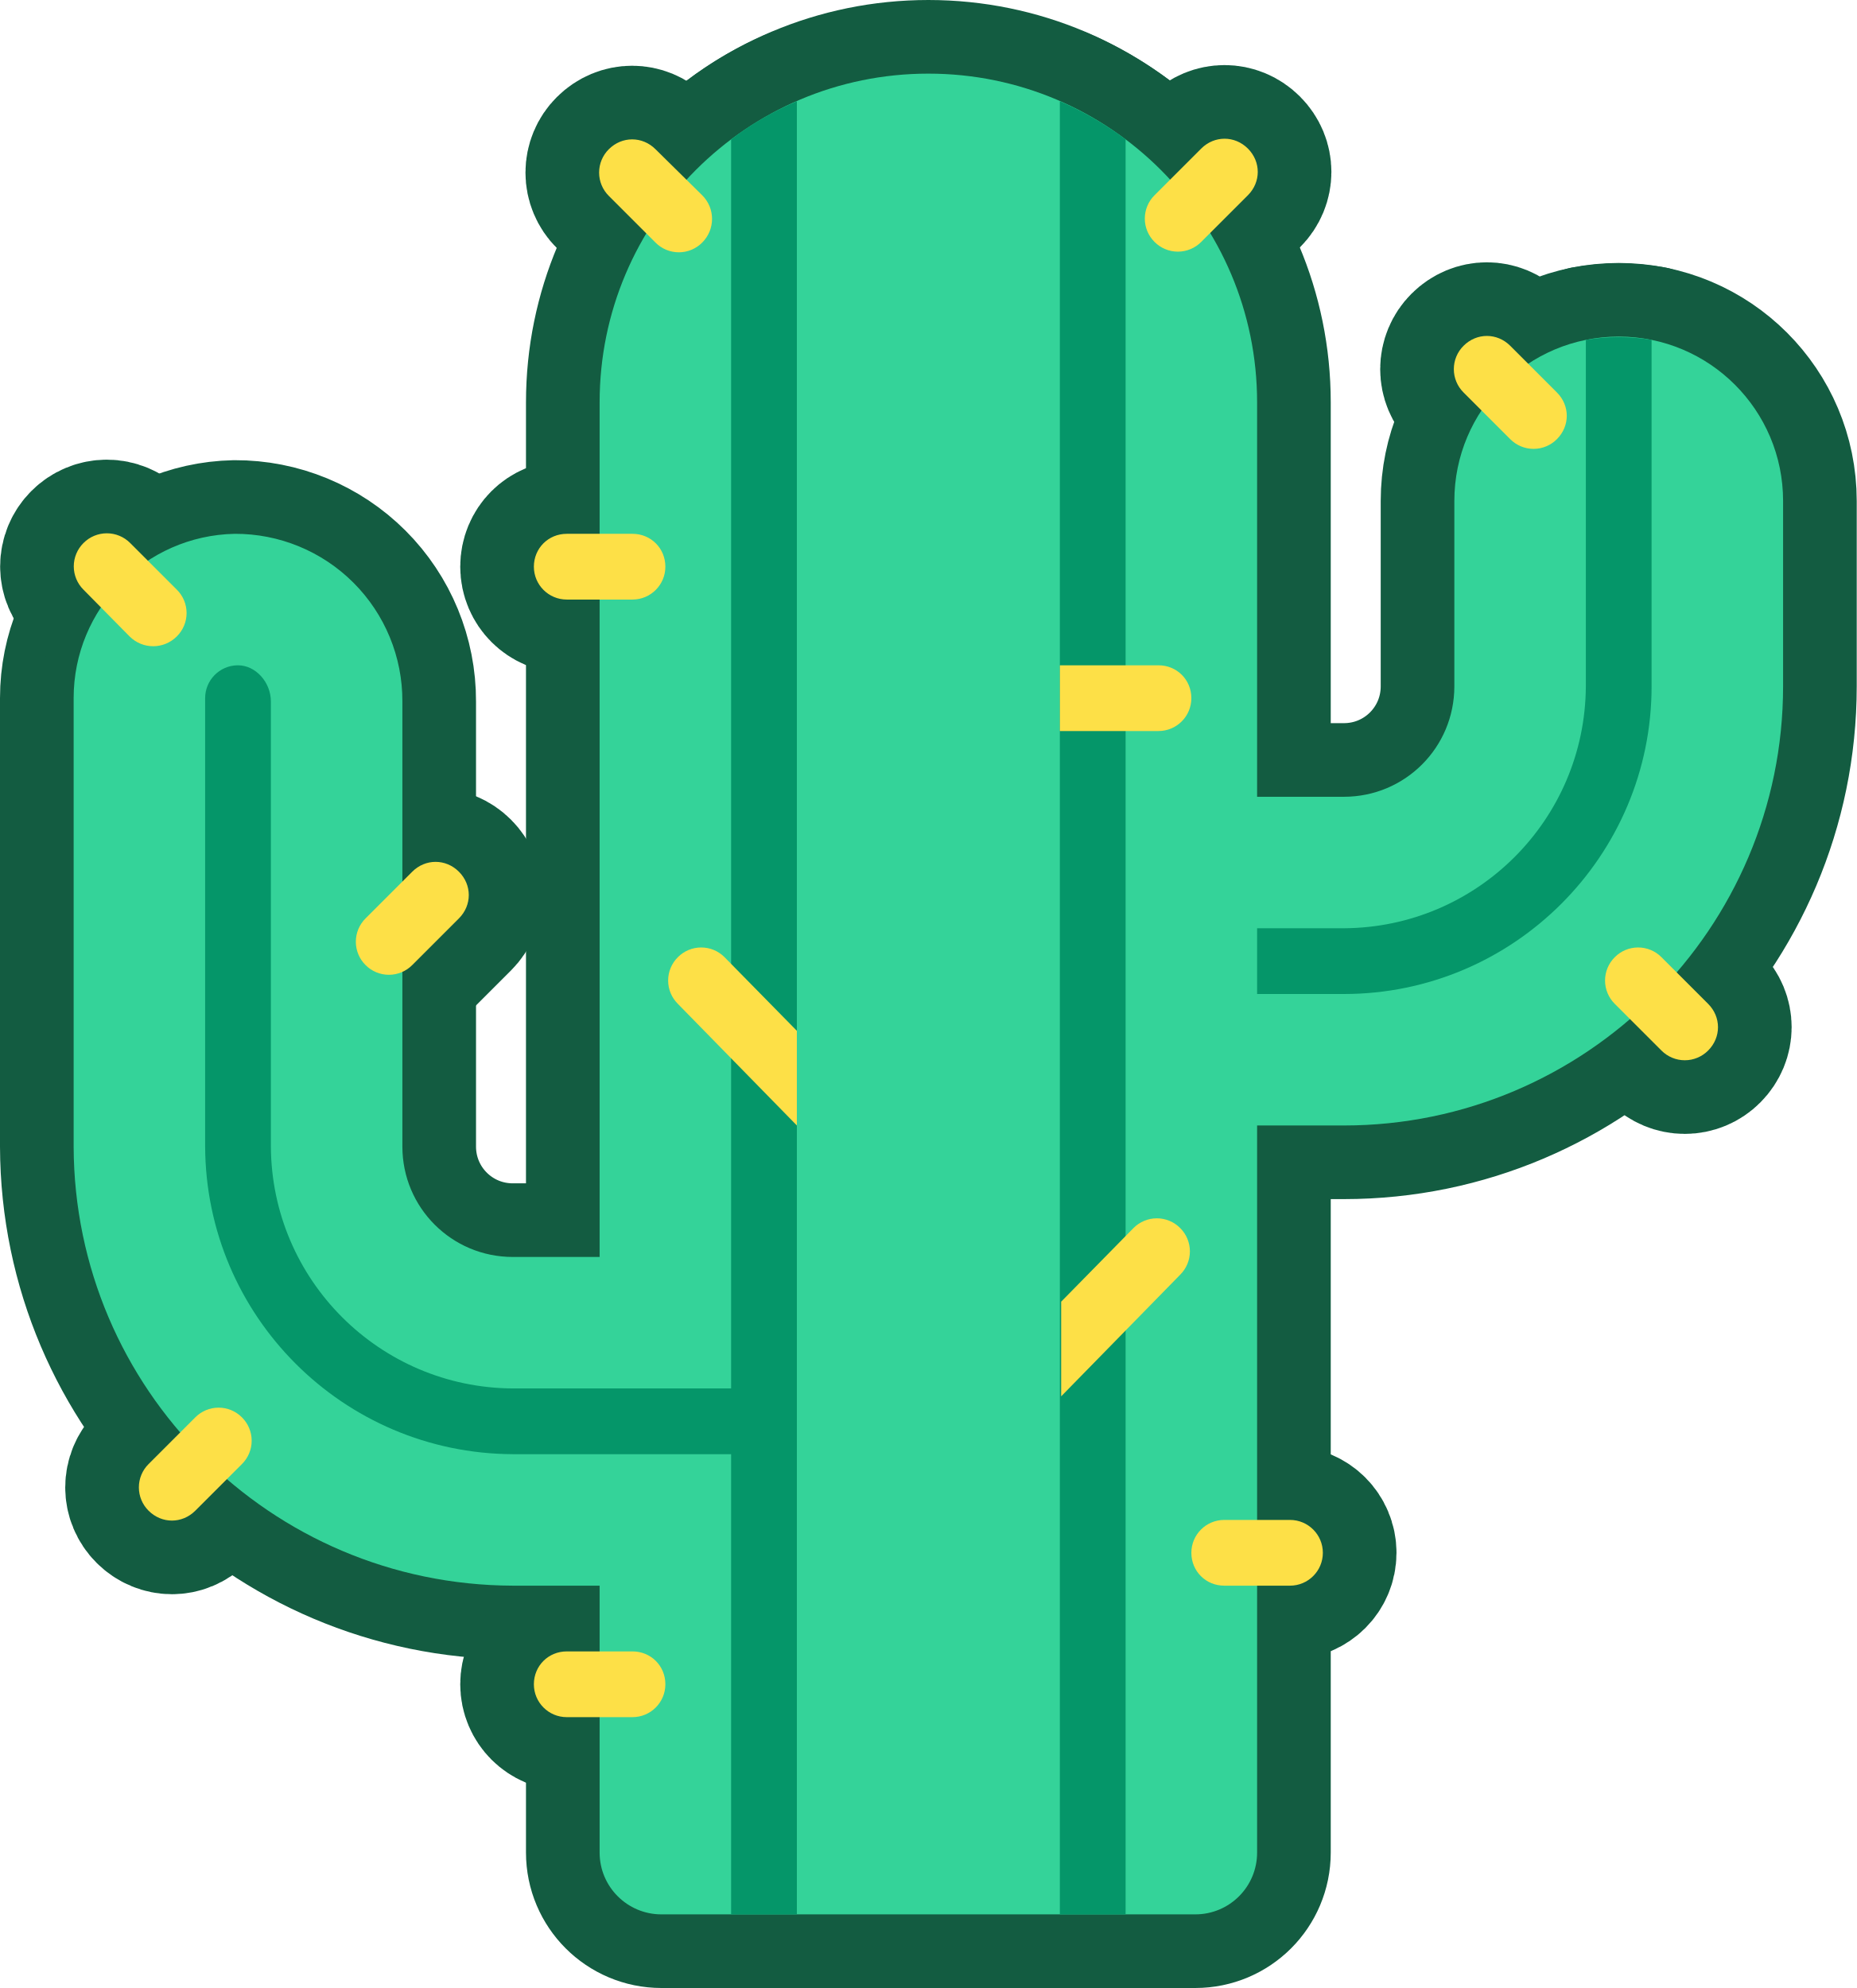
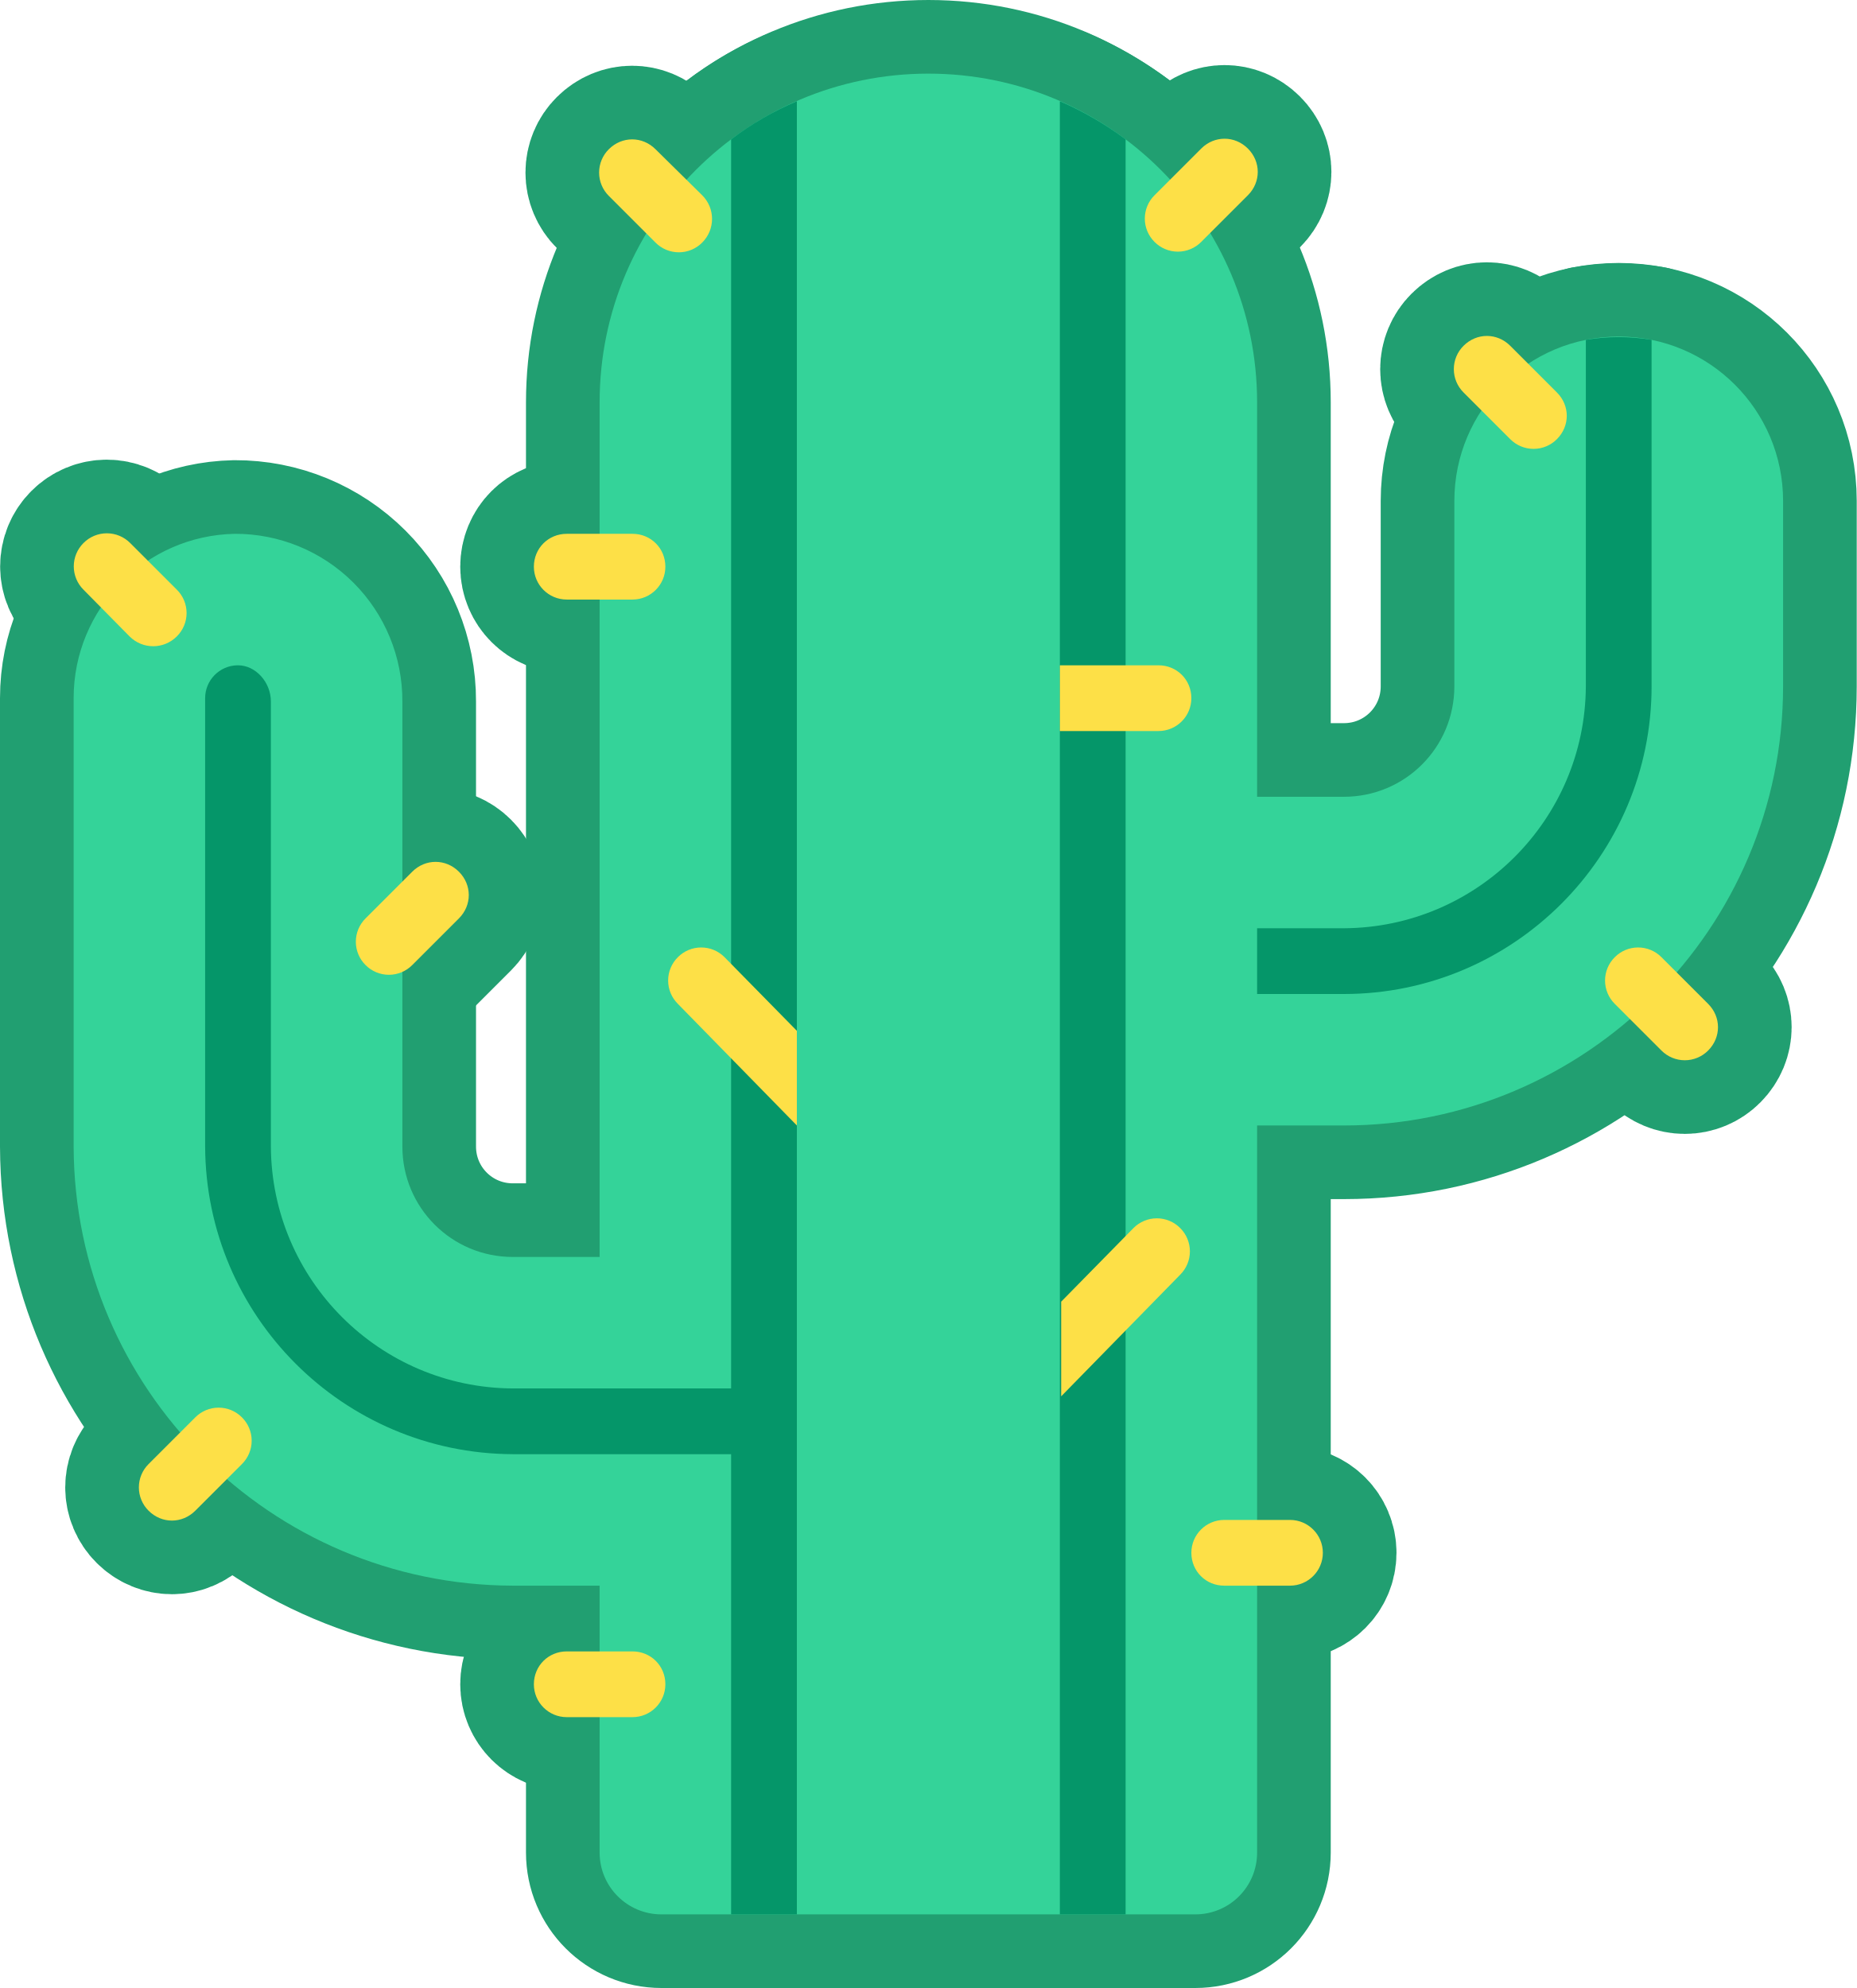
<svg xmlns="http://www.w3.org/2000/svg" width="28.24" height="30.24" fill="none" viewBox="1.88 0.88 28.24 30.24">
-   <g fill="#135c41" stroke="#135c41" stroke-linecap="round" stroke-linejoin="round" stroke-width="2.24">
+   <g fill="#219f71" stroke="#219f71" stroke-linecap="round" stroke-linejoin="round" stroke-width="2.24">
    <path d="M11 7a5 5 0 0 1 10 0v6h1.32c.93 0 1.68-.75 1.68-1.68V8.5a2.5 2.5 0 0 1 5 0v2.82C29 15 26 18 22.32 18H21v11.06c0 .52-.42.94-.94.94h-8.12a.94.94 0 0 1-.94-.94V25H9.68A6.7 6.7 0 0 1 3 18.32V11.5A2.5 2.5 0 0 1 5.45 9 2.54 2.54 0 0 1 8 11.55v6.77c0 .93.75 1.68 1.68 1.68H11z" />
    <path d="M13 22V3q.46-.35 1-.58V30h-1v-7H9.68A4.7 4.7 0 0 1 5 18.32V11.5a.5.5 0 0 1 .49-.5h.01c.27 0 .5.26.5.55v6.77A3.7 3.7 0 0 0 9.68 22zm5 8h1V3a5 5 0 0 0-1-.58zm8-23.95a3 3 0 0 1 1 0v5.27C27 13.9 24.9 16 22.32 16H21v-1h1.32A3.7 3.7 0 0 0 26 11.32z" />
    <path d="m19.44 3.85.71-.71c.2-.2.51-.2.71 0s.2.51 0 .71l-.71.71a.5.5 0 0 1-.71 0 .5.5 0 0 1 0-.71M11.5 10h-1a.5.5 0 0 1-.5-.5c0-.28.22-.5.5-.5h1c.28 0 .5.22.5.5a.5.5 0 0 1-.5.5m.35-6.85.71.7c.2.2.2.52 0 .72a.5.5 0 0 1-.71 0l-.71-.71a.5.5 0 0 1 0-.71c.2-.2.51-.2.71 0m15.3 12.29.71.71c.2.2.2.51 0 .71a.5.5 0 0 1-.71 0l-.71-.71a.5.5 0 0 1 0-.71.5.5 0 0 1 .71 0m-24-5.59.7.71c.2.2.52.2.72 0a.5.5 0 0 0 0-.71l-.71-.71a.5.5 0 0 0-.71 0 .5.5 0 0 0 0 .71m21.7-2.29-.71-.71a.5.5 0 0 1 0-.71c.2-.2.51-.2.71 0l.71.71c.2.2.2.51 0 .71a.5.5 0 0 1-.71 0m-20 16.3.71-.71a.5.5 0 0 0 0-.71.5.5 0 0 0-.71 0l-.71.71a.5.5 0 0 0 0 .71c.2.2.51.2.71 0m2.59-9.01.71-.71c.2-.2.51-.2.71 0s.2.51 0 .71l-.71.71a.5.5 0 0 1-.71 0 .5.5 0 0 1 0-.71M21.5 24h-1a.5.5 0 0 0-.5.5c0 .28.22.5.5.5h1a.5.5 0 0 0 .5-.5.5.5 0 0 0-.5-.5m-10 3h-1a.5.5 0 0 1-.5-.5c0-.28.22-.5.5-.5h1c.28 0 .5.22.5.5a.5.5 0 0 1-.5.5M18 11h1.5c.28 0 .5.22.5.5a.5.5 0 0 1-.5.5H18zm-5.81 5.15L14 18v-1.44l-1.1-1.12a.5.5 0 0 0-.71 0 .5.5 0 0 0 0 .71m5.83 5.97 1.81-1.85a.5.5 0 0 0 0-.71.5.5 0 0 0-.71 0l-1.1 1.12z" />
  </g>
  <path fill="#34d399" d="M11 7a5 5 0 0 1 10 0v6h1.32c.93 0 1.68-.75 1.68-1.68V8.5a2.5 2.5 0 0 1 5 0v2.82C29 15 26 18 22.32 18H21v11.06c0 .52-.42.94-.94.94h-8.12a.94.94 0 0 1-.94-.94V25H9.68A6.7 6.7 0 0 1 3 18.32V11.5A2.5 2.5 0 0 1 5.45 9 2.54 2.54 0 0 1 8 11.55v6.77c0 .93.75 1.68 1.68 1.68H11z" />
  <path fill="#059669" d="M13 22V3q.46-.35 1-.58V30h-1v-7H9.68A4.7 4.7 0 0 1 5 18.32V11.5a.5.5 0 0 1 .49-.5h.01c.27 0 .5.26.5.55v6.77A3.7 3.7 0 0 0 9.68 22zm5 8h1V3a5 5 0 0 0-1-.58zm8-23.95a3 3 0 0 1 1 0v5.27C27 13.9 24.9 16 22.32 16H21v-1h1.32A3.7 3.7 0 0 0 26 11.32z" />
  <path fill="#fde047" d="m19.44 3.85.71-.71c.2-.2.51-.2.71 0s.2.51 0 .71l-.71.71a.5.5 0 0 1-.71 0 .5.5 0 0 1 0-.71M11.5 10h-1a.5.5 0 0 1-.5-.5c0-.28.22-.5.5-.5h1c.28 0 .5.22.5.5a.5.5 0 0 1-.5.5m.35-6.85.71.7c.2.2.2.52 0 .72a.5.5 0 0 1-.71 0l-.71-.71a.5.5 0 0 1 0-.71c.2-.2.51-.2.71 0m15.3 12.29.71.71c.2.2.2.51 0 .71a.5.5 0 0 1-.71 0l-.71-.71a.5.5 0 0 1 0-.71.5.5 0 0 1 .71 0m-24-5.59.7.71c.2.2.52.2.72 0a.5.5 0 0 0 0-.71l-.71-.71a.5.5 0 0 0-.71 0 .5.5 0 0 0 0 .71m21.7-2.29-.71-.71a.5.5 0 0 1 0-.71c.2-.2.51-.2.71 0l.71.71c.2.2.2.51 0 .71a.5.5 0 0 1-.71 0m-20 16.3.71-.71a.5.5 0 0 0 0-.71.5.5 0 0 0-.71 0l-.71.71a.5.5 0 0 0 0 .71c.2.2.51.2.71 0m2.59-9.01.71-.71c.2-.2.51-.2.71 0s.2.51 0 .71l-.71.71a.5.5 0 0 1-.71 0 .5.5 0 0 1 0-.71M21.5 24h-1a.5.5 0 0 0-.5.5c0 .28.22.5.5.5h1a.5.5 0 0 0 .5-.5.5.5 0 0 0-.5-.5m-10 3h-1a.5.5 0 0 1-.5-.5c0-.28.22-.5.5-.5h1c.28 0 .5.22.5.5a.5.5 0 0 1-.5.5M18 11h1.5c.28 0 .5.22.5.5a.5.5 0 0 1-.5.5H18zm-5.81 5.15L14 18v-1.44l-1.1-1.12a.5.5 0 0 0-.71 0 .5.5 0 0 0 0 .71m5.83 5.97 1.81-1.85a.5.5 0 0 0 0-.71.5.5 0 0 0-.71 0l-1.1 1.12z" />
</svg>
